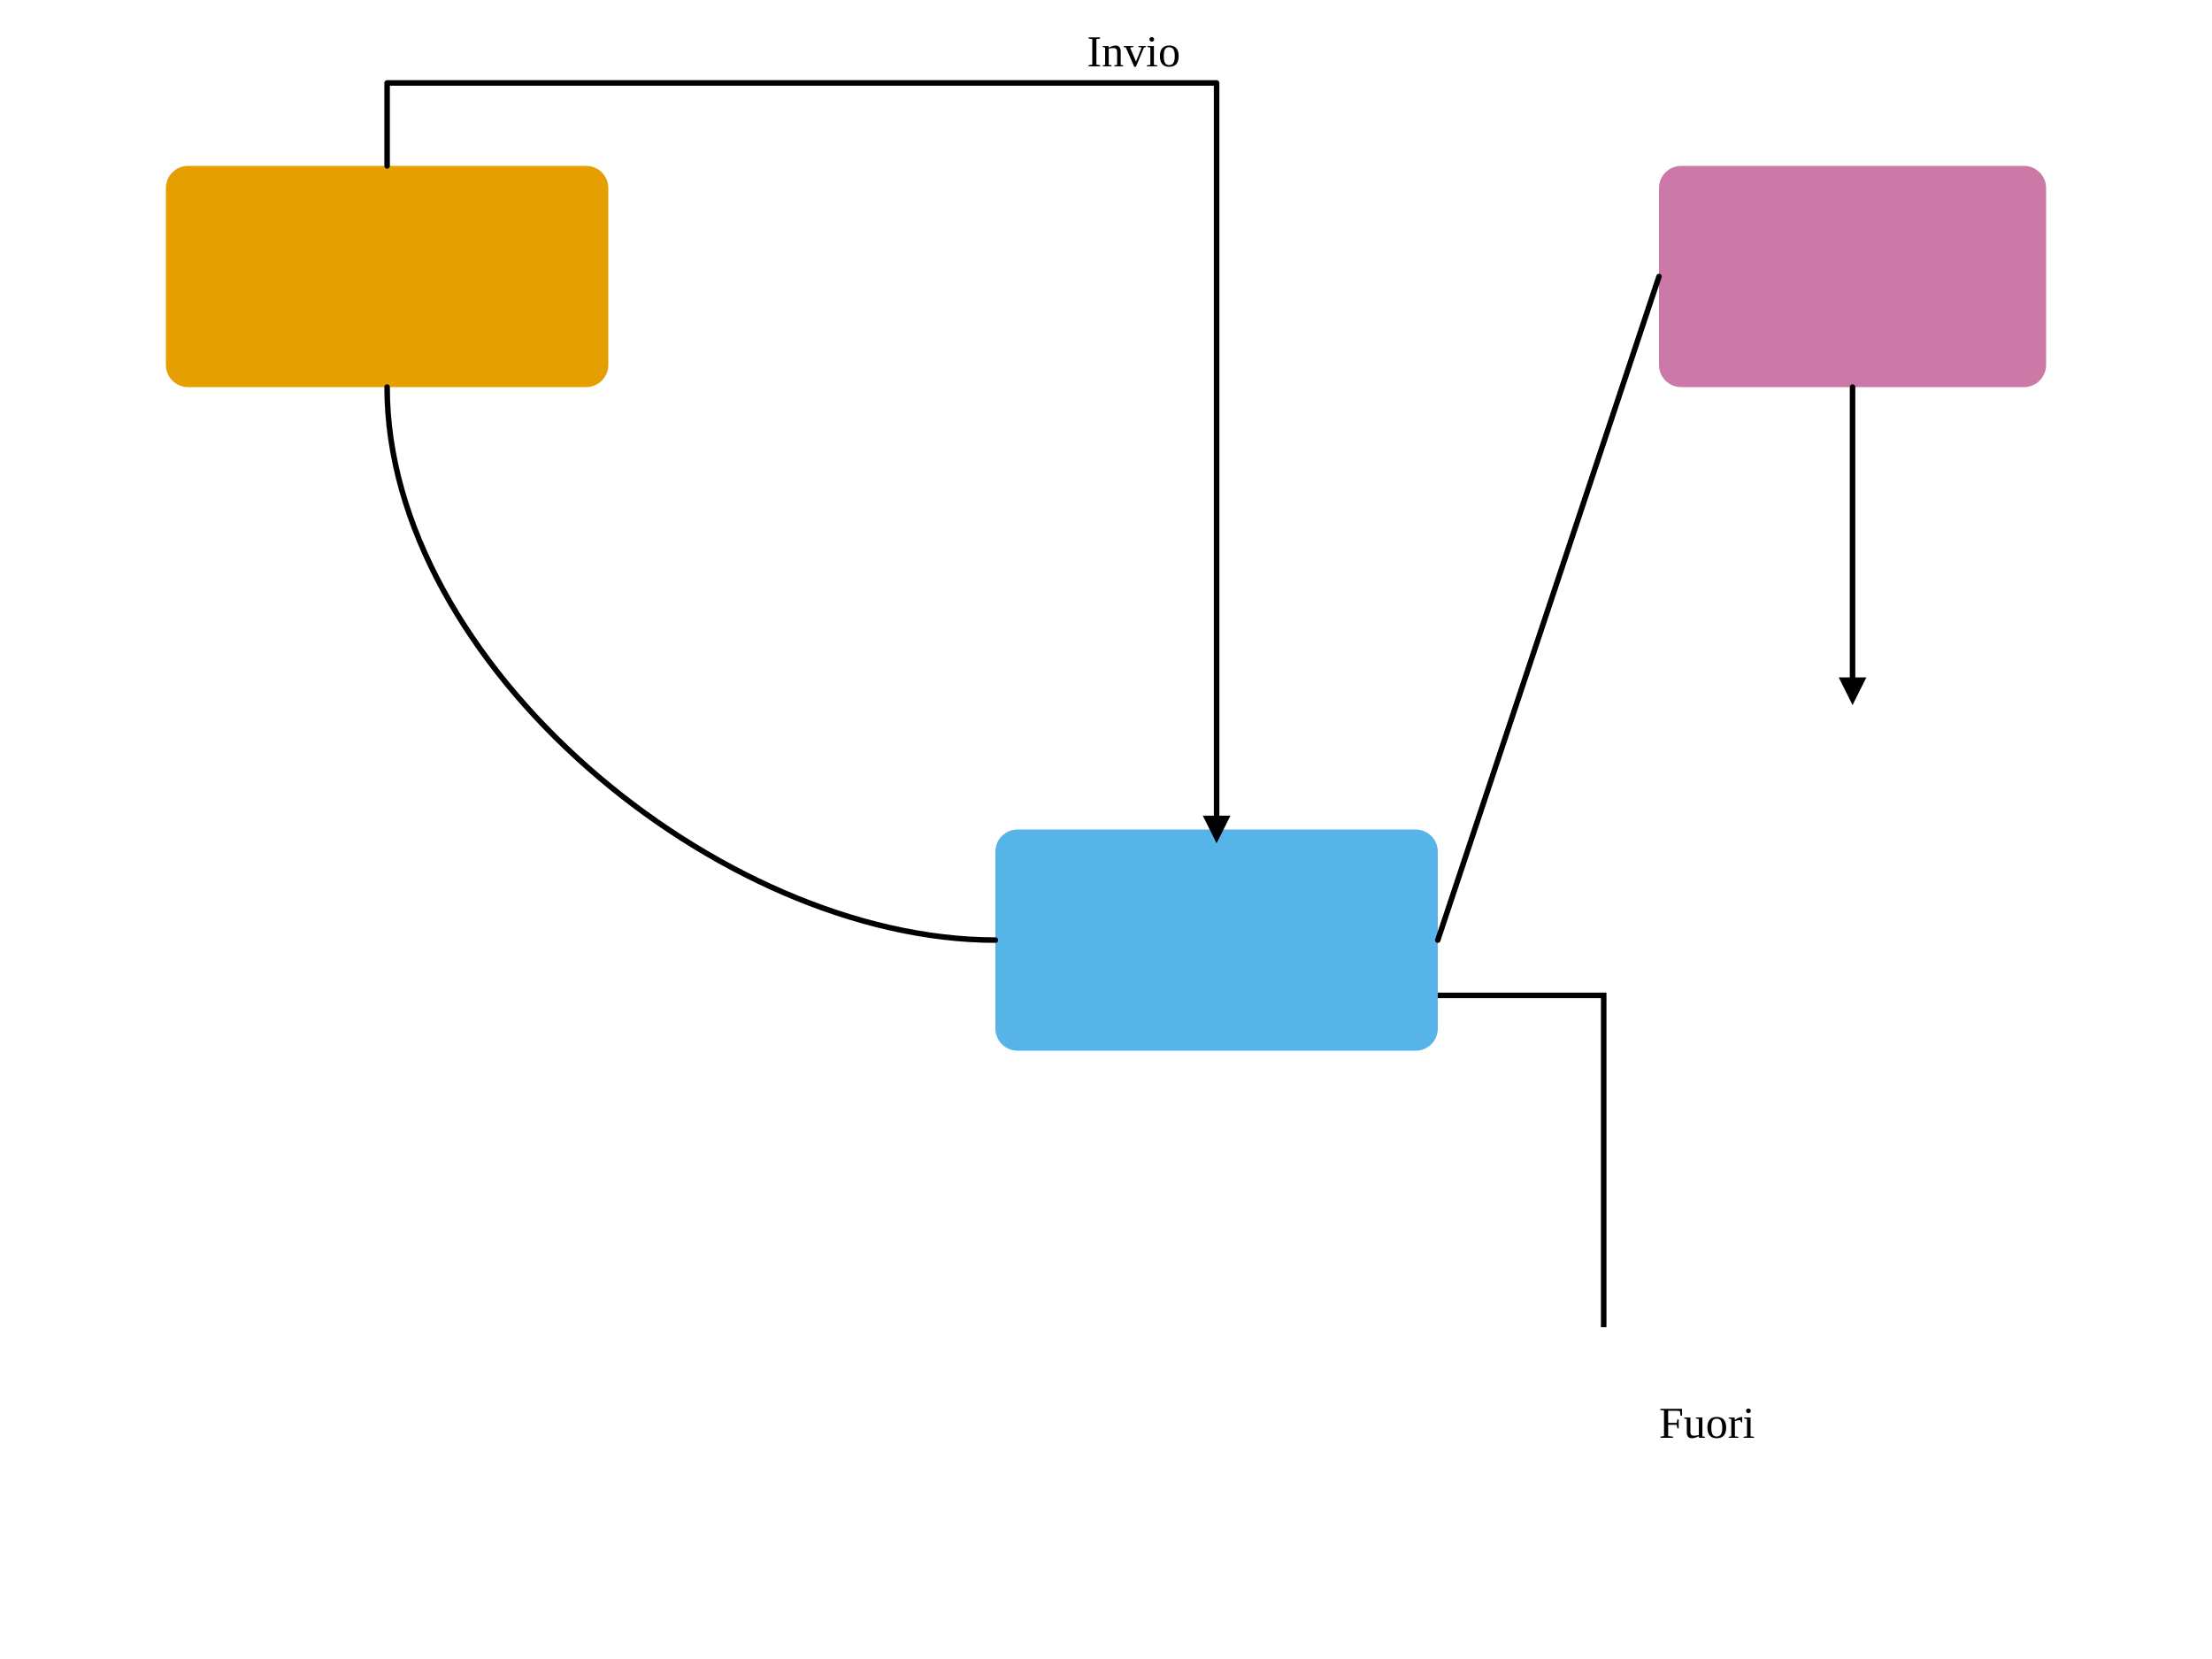
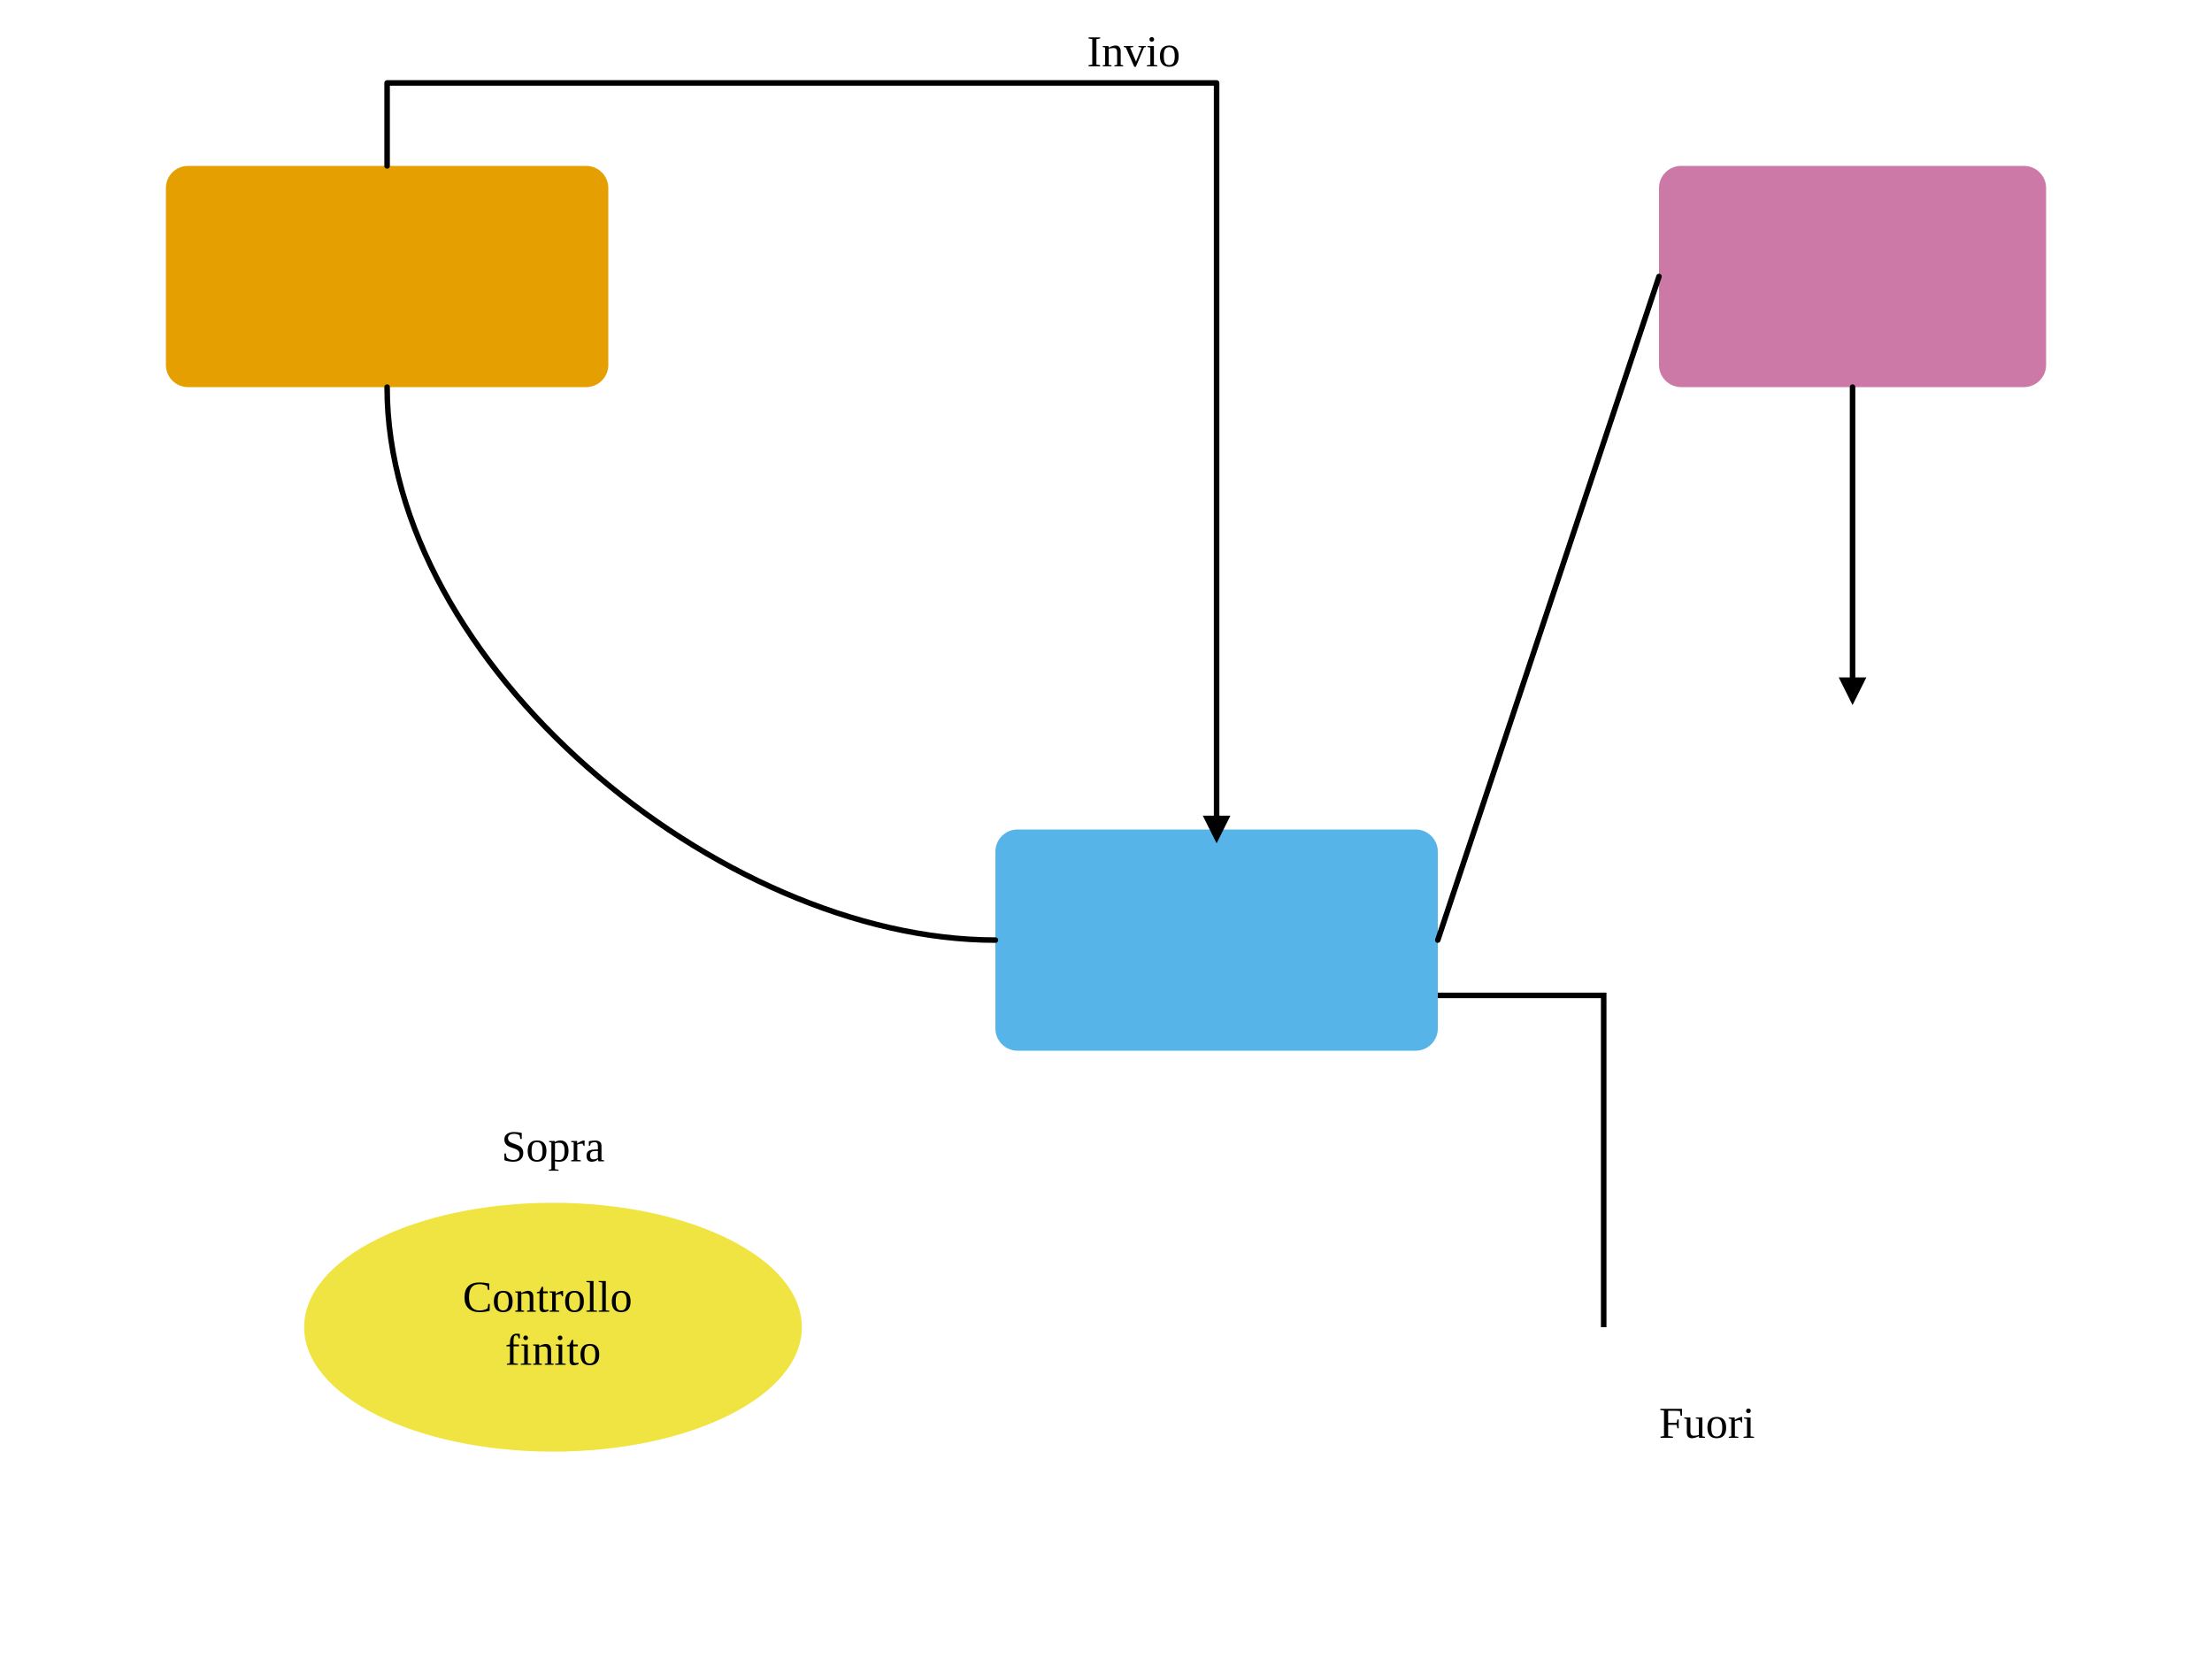
<svg xmlns="http://www.w3.org/2000/svg" xmlns:ns1="https://fubeo.github.io/ns/scene/1" ns1:version="1" viewBox="0 0 800 600" width="800" height="600">
  <defs id="fub-defs">
    <marker id="r00000001" ns1:role="shared" refX="5" refY="5" markerWidth="5" markerHeight="5" orient="auto-start-reverse" viewBox="0 0 10 10">
      <path d="M0 0 L10 5 L0 10 Z" fill="#000000" />
    </marker>
  </defs>
  <rect id="fub-paper" ns1:role="paper" x="0" y="0" width="800" height="600" fill="#ffffff" />
  <g id="l00000001" ns1:layer="Livello 1">
    <rect id="o00000001" x="60" y="60" width="160" height="80" rx="8" fill="#e69f00" />
    <rect id="o00000002" x="360" y="300" width="160" height="80" rx="8" fill="#56b4e9" />
    <rect id="o00000003" x="600" y="60" width="140" height="80" rx="8" fill="#cc79a7" />
    <path id="o00000004" ns1:shape="connector" ns1:geom="elbow 140 60 140 30 440 30 440 300" ns1:from="o00000001 top" ns1:to="o00000002 auto" d="M140 60 L140 30 L440 30 L440 300" fill="none" stroke="#000000" stroke-width="2" stroke-linecap="round" stroke-linejoin="round" marker-end="url(#r00000001)" />
    <path id="o00000005" ns1:shape="connector" ns1:geom="curved 140 140 140 240 260 340 360 340" ns1:from="o00000001 bottom" ns1:to="o00000002 left" d="M140 140 C140 240 260 340 360 340" fill="none" stroke="#000000" stroke-width="2" stroke-linecap="round" stroke-linejoin="round" />
    <path id="o00000006" ns1:shape="connector" ns1:geom="straight 670 140 670 250" ns1:from="o00000003 bottom" d="M670 140 L670 250" fill="none" stroke="#000000" stroke-width="2" stroke-linecap="round" stroke-linejoin="round" marker-end="url(#r00000001)" />
    <path id="o00000007" ns1:shape="connector" ns1:geom="straight 520 340 600 100" ns1:from="o00000002 middle" ns1:to="o00000003 left" d="M520 340 L600 100" fill="none" stroke="#000000" stroke-width="2" stroke-linecap="round" stroke-linejoin="round" />
    <text id="o00000008" ns1:along="o00000004 0.5 6" x="410" y="24" fill="#000000" font-size="16" text-anchor="middle">
      <tspan x="410" dy="0">Invio</tspan>
    </text>
    <path id="o00000009" ns1:shape="connector" ns1:geom="elbow 520 360 580 360 580" ns1:from="o00000002 right" d="M520 360 L580 360 L580 480" fill="none" stroke="#000000" stroke-width="2" />
    <text id="o0000000a" ns1:along="o00000004 1.5 6" x="600" y="520" fill="#000000" font-size="16">
      <tspan x="600" dy="0">Fuori</tspan>
    </text>
+     <g id="o0000000b">
+       <ellipse id="o0000000c" cx="200" cy="480" rx="90" ry="45" fill="#f0e442" />
+       <text id="o0000000d" ns1:inside="o0000000c" ns1:wrap="115.28" x="0" y="0" fill="#000000" font-size="16" text-anchor="middle" transform="matrix(1 0 0 1 200 474.4)">
+         <tspan x="0" dy="0">Controllo</tspan>
+         <tspan ns1:join="space" x="0" dy="19.2">finito</tspan>
+       </text>
+       <text id="o0000000e" ns1:inside="o0000000c sopra" x="200" y="420" fill="#000000" font-size="16" text-anchor="middle">
+         <tspan x="200" dy="0">Sopra</tspan>
+       </text>
+     </g>
  </g>
</svg>
